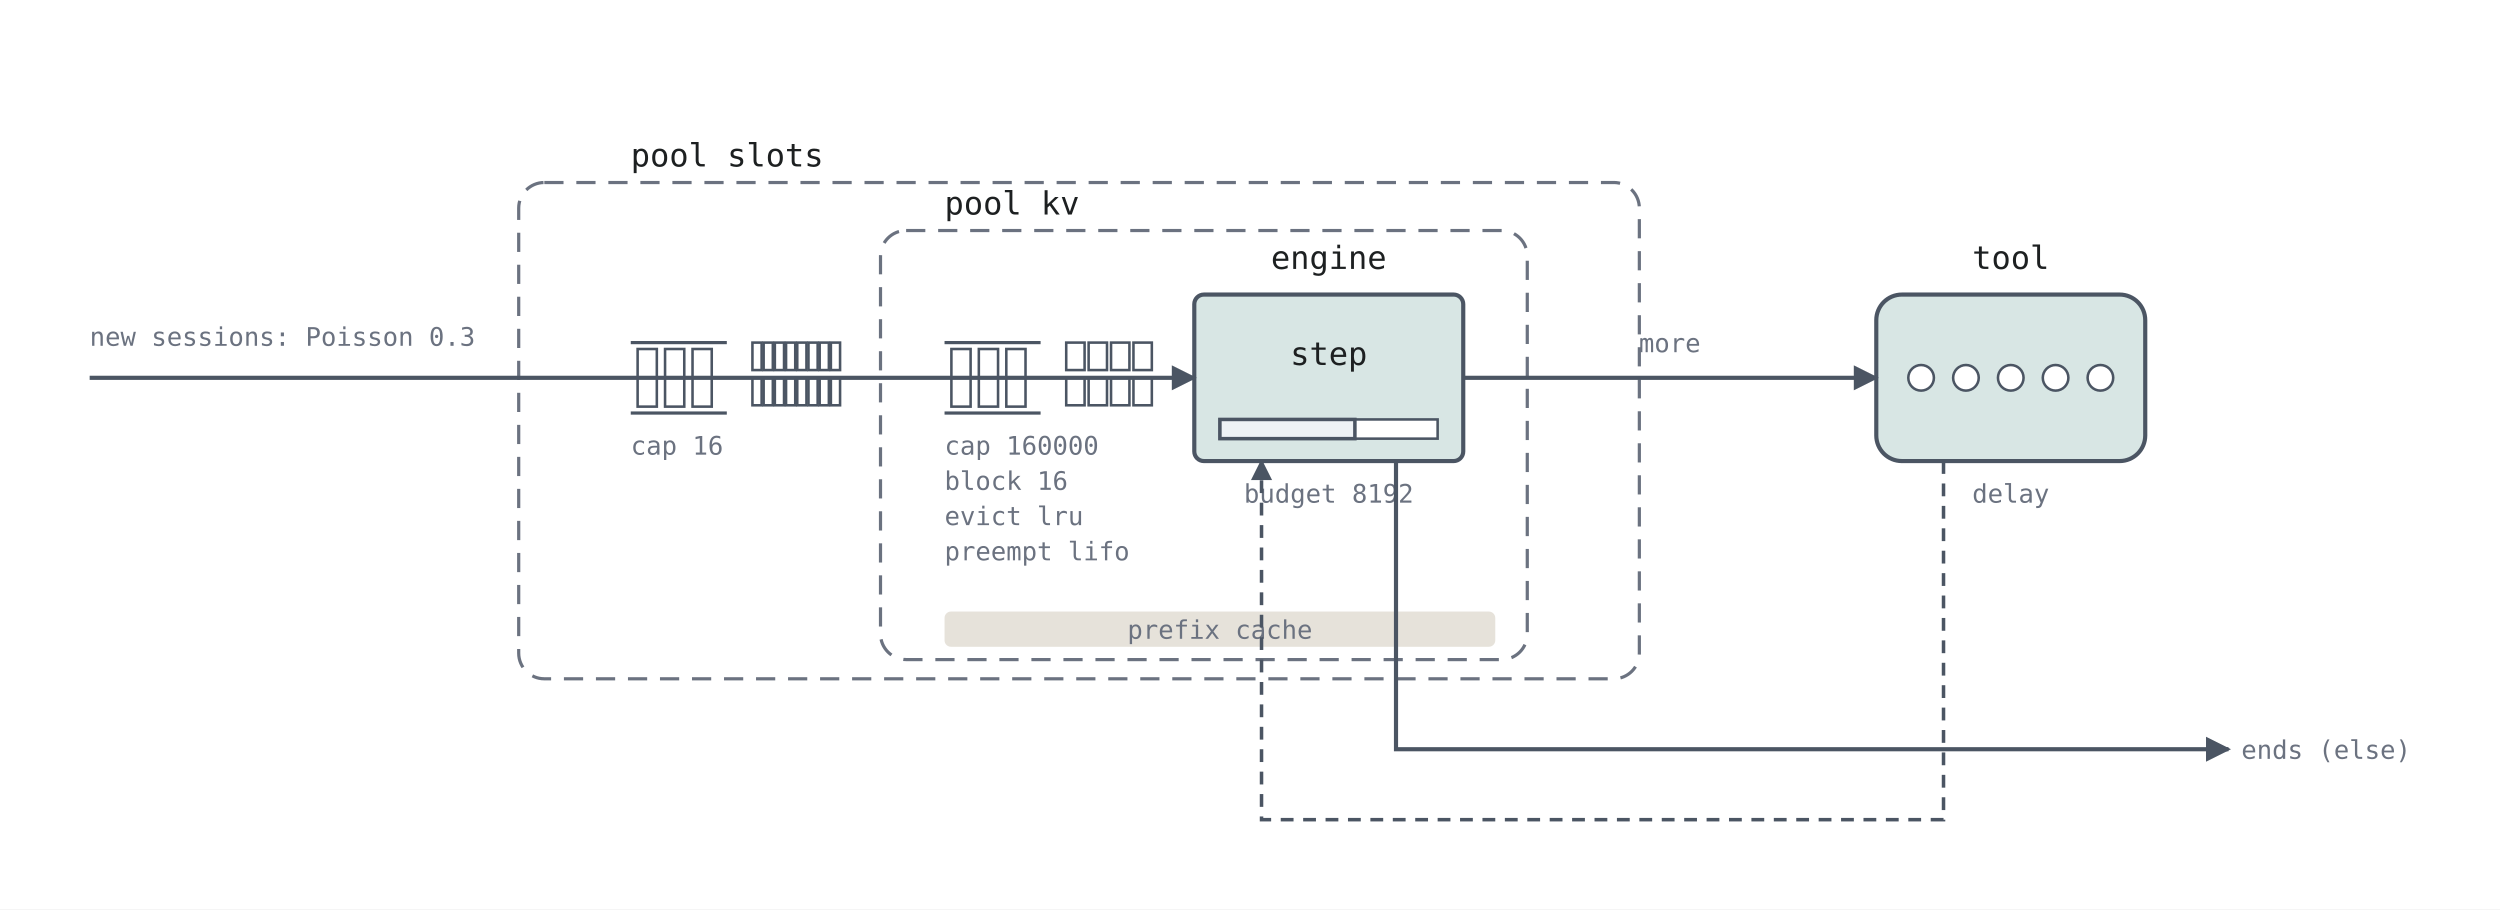
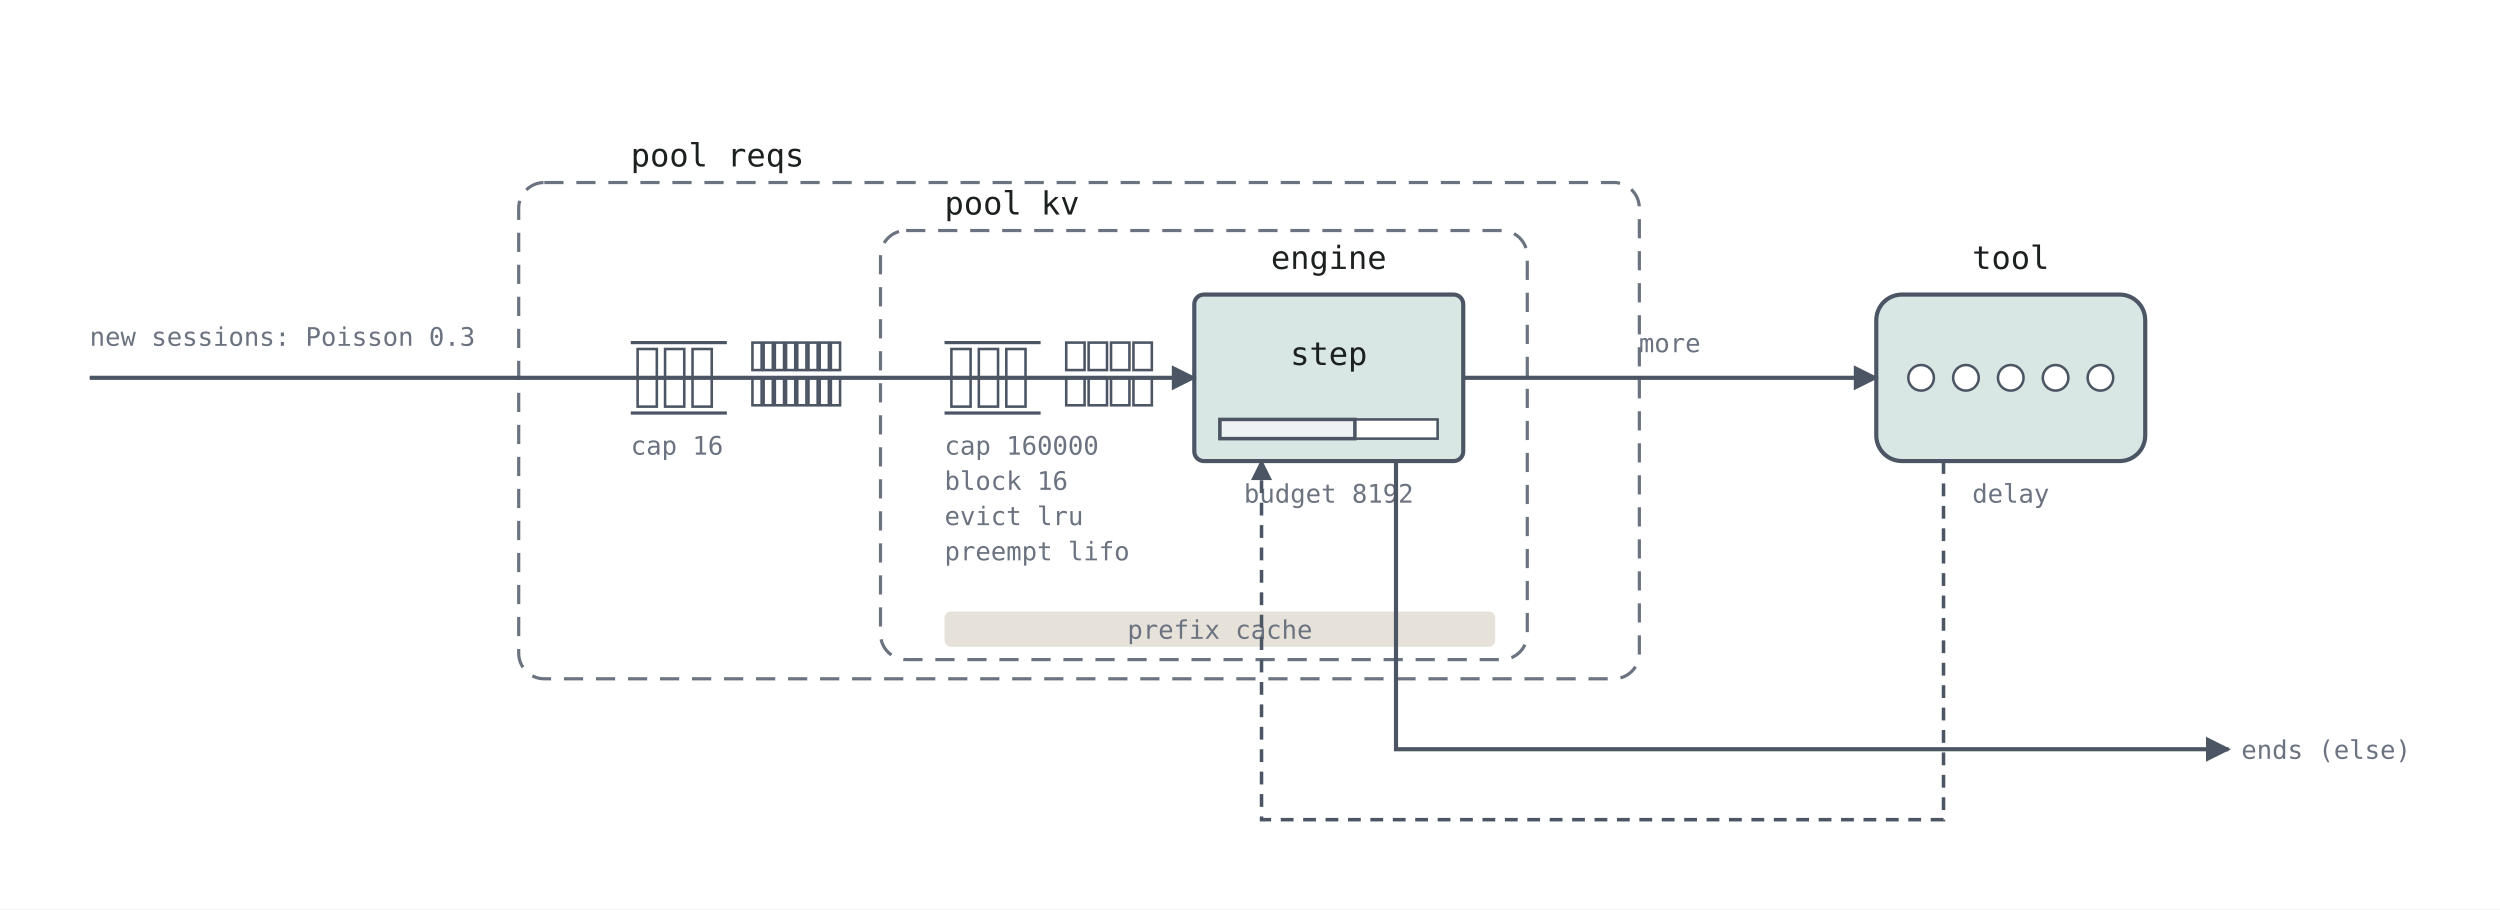
<svg xmlns="http://www.w3.org/2000/svg" width="780.8" height="284" viewBox="0 0 780.8 284" role="img">
  <style>
  text { font-family: ui-monospace, "SF Mono", Menlo, Consolas, monospace; }
  @media (prefers-color-scheme: dark) {
    text { fill: #e8e6e3; } text.dim { fill: #9aa4b2; }
    .bg { fill:#14171a }
    .solid { fill:#232a31;stroke:#b6bfcc }
    .body { fill:#232a31;stroke:#b6bfcc }
    .admission { fill:#232a31;stroke:#b6bfcc }
    .cached { fill:#33302a }
    .fits { stroke:#9aa4b2 }
    .enclosure { stroke:#9aa4b2 }
    .station { fill:#26403d;stroke:#b6bfcc }
    .cell { fill:#14171a;stroke:#b6bfcc }
    .rail { stroke:#b6bfcc }
    .flow { stroke:#b6bfcc }
    .back { stroke:#b6bfcc }
    .relation { stroke:#9aa4b2 }
    .grow { stroke:#b6bfcc }
  }
</style>
  <defs>
    <marker id="a" viewBox="0 0 10 10" refX="9" refY="5" markerWidth="6" markerHeight="6" orient="auto-start-reverse">
      <path d="M0 0 L10 5 L0 10 z" fill="context-stroke" />
    </marker>
  </defs>
  <rect class="bg" fill="#ffffff" x="0" y="0" width="780.8" height="284" />
  <rect class="enclosure" fill="none" stroke="#6b7280" stroke-width="1" stroke-dasharray="6 4" x="275" y="72" width="202" height="134" rx="8" />
  <text x="295" y="67" text-anchor="start" font-size="10" fill="#1d2021">pool kv</text>
  <path class="rail" fill="none" stroke="#4b5563" stroke-width="1" d="M295 107 L325 107 M295 129 L325 129" />
  <rect class="cell" fill="#ffffff" stroke="#4b5563" stroke-width=".8" x="297.14" y="109" width="6" height="18" />
  <rect class="cell" fill="#ffffff" stroke="#4b5563" stroke-width=".8" x="305.71" y="109" width="6" height="18" />
  <rect class="cell" fill="#ffffff" stroke="#4b5563" stroke-width=".8" x="314.29" y="109" width="6" height="18" />
  <rect class="cell" fill="#ffffff" stroke="#4b5563" stroke-width=".8" x="333" y="107" width="5.74" height="8.58" />
  <rect class="cell" fill="#ffffff" stroke="#4b5563" stroke-width=".8" x="340" y="107" width="5.74" height="8.58" />
  <rect class="cell" fill="#ffffff" stroke="#4b5563" stroke-width=".8" x="347" y="107" width="5.74" height="8.58" />
  <rect class="cell" fill="#ffffff" stroke="#4b5563" stroke-width=".8" x="354" y="107" width="5.74" height="8.58" />
  <rect class="cell" fill="#ffffff" stroke="#4b5563" stroke-width=".8" x="333" y="118" width="5.74" height="8.58" />
  <rect class="cell" fill="#ffffff" stroke="#4b5563" stroke-width=".8" x="340" y="118" width="5.74" height="8.58" />
  <rect class="cell" fill="#ffffff" stroke="#4b5563" stroke-width=".8" x="347" y="118" width="5.74" height="8.58" />
  <rect class="cell" fill="#ffffff" stroke="#4b5563" stroke-width=".8" x="354" y="118" width="5.74" height="8.58" />
  <text x="295" y="142" text-anchor="start" font-size="8" fill="#6b7280" class="dim">cap 160000</text>
  <text x="295" y="153" text-anchor="start" font-size="8" fill="#6b7280" class="dim">block 16</text>
  <text x="295" y="164" text-anchor="start" font-size="8" fill="#6b7280" class="dim">evict lru</text>
  <text x="295" y="175" text-anchor="start" font-size="8" fill="#6b7280" class="dim">preempt lifo</text>
  <rect class="cached" fill="#e6e2da" stroke="none" x="295" y="191" width="172" height="11" rx="2" />
  <text x="381" y="199.5" text-anchor="middle" font-size="8" fill="#6b7280" class="dim">prefix cache</text>
  <rect class="enclosure" fill="none" stroke="#6b7280" stroke-width="1" stroke-dasharray="6 4" x="162" y="57" width="350" height="155" rx="8" />
-   <text x="197" y="52" text-anchor="start" font-size="10" fill="#1d2021">pool slots</text>
+   <text x="197" y="52" text-anchor="start" font-size="10" fill="#1d2021">pool reqs</text>
  <path class="rail" fill="none" stroke="#4b5563" stroke-width="1" d="M197 107 L227 107 M197 129 L227 129" />
  <rect class="cell" fill="#ffffff" stroke="#4b5563" stroke-width=".8" x="199.14" y="109" width="6" height="18" />
  <rect class="cell" fill="#ffffff" stroke="#4b5563" stroke-width=".8" x="207.71" y="109" width="6" height="18" />
  <rect class="cell" fill="#ffffff" stroke="#4b5563" stroke-width=".8" x="216.29" y="109" width="6" height="18" />
  <rect class="cell" fill="#ffffff" stroke="#4b5563" stroke-width=".8" x="235" y="107" width="2.87" height="8.58" />
  <rect class="cell" fill="#ffffff" stroke="#4b5563" stroke-width=".8" x="238.5" y="107" width="2.87" height="8.58" />
  <rect class="cell" fill="#ffffff" stroke="#4b5563" stroke-width=".8" x="242" y="107" width="2.87" height="8.58" />
  <rect class="cell" fill="#ffffff" stroke="#4b5563" stroke-width=".8" x="245.5" y="107" width="2.87" height="8.58" />
  <rect class="cell" fill="#ffffff" stroke="#4b5563" stroke-width=".8" x="249" y="107" width="2.87" height="8.58" />
  <rect class="cell" fill="#ffffff" stroke="#4b5563" stroke-width=".8" x="252.5" y="107" width="2.87" height="8.58" />
  <rect class="cell" fill="#ffffff" stroke="#4b5563" stroke-width=".8" x="256" y="107" width="2.87" height="8.58" />
  <rect class="cell" fill="#ffffff" stroke="#4b5563" stroke-width=".8" x="259.5" y="107" width="2.87" height="8.58" />
  <rect class="cell" fill="#ffffff" stroke="#4b5563" stroke-width=".8" x="235" y="118" width="2.87" height="8.58" />
  <rect class="cell" fill="#ffffff" stroke="#4b5563" stroke-width=".8" x="238.5" y="118" width="2.87" height="8.58" />
  <rect class="cell" fill="#ffffff" stroke="#4b5563" stroke-width=".8" x="242" y="118" width="2.87" height="8.58" />
  <rect class="cell" fill="#ffffff" stroke="#4b5563" stroke-width=".8" x="245.5" y="118" width="2.87" height="8.58" />
  <rect class="cell" fill="#ffffff" stroke="#4b5563" stroke-width=".8" x="249" y="118" width="2.87" height="8.58" />
  <rect class="cell" fill="#ffffff" stroke="#4b5563" stroke-width=".8" x="252.5" y="118" width="2.87" height="8.58" />
  <rect class="cell" fill="#ffffff" stroke="#4b5563" stroke-width=".8" x="256" y="118" width="2.87" height="8.58" />
  <rect class="cell" fill="#ffffff" stroke="#4b5563" stroke-width=".8" x="259.5" y="118" width="2.87" height="8.58" />
  <text x="197" y="142" text-anchor="start" font-size="8" fill="#6b7280" class="dim">cap 16</text>
  <rect class="station" fill="#d8e6e4" stroke="#4b5563" stroke-width="1.3" x="373" y="92" width="84" height="52" rx="3" />
  <rect class="cell" fill="#ffffff" stroke="#4b5563" stroke-width=".8" x="381" y="131" width="68" height="6" />
  <rect class="solid" fill="#eef2f5" stroke="#4b5563" stroke-width="1.1" x="381" y="131" width="42.16" height="6" />
  <text x="415" y="114" text-anchor="middle" font-size="10" fill="#1d2021">step</text>
  <text x="415" y="84" text-anchor="middle" font-size="10" fill="#1d2021">engine</text>
  <text x="415" y="157" text-anchor="middle" font-size="8" fill="#6b7280" class="dim">budget 8192</text>
  <rect class="station" fill="#d8e6e4" stroke="#4b5563" stroke-width="1.3" x="586" y="92" width="84" height="52" rx="8" />
  <circle class="cell" fill="#ffffff" stroke="#4b5563" stroke-width=".8" cx="600" cy="118" r="4" />
  <circle class="cell" fill="#ffffff" stroke="#4b5563" stroke-width=".8" cx="614" cy="118" r="4" />
  <circle class="cell" fill="#ffffff" stroke="#4b5563" stroke-width=".8" cx="628" cy="118" r="4" />
  <circle class="cell" fill="#ffffff" stroke="#4b5563" stroke-width=".8" cx="642" cy="118" r="4" />
  <circle class="cell" fill="#ffffff" stroke="#4b5563" stroke-width=".8" cx="656" cy="118" r="4" />
  <text x="628" y="84" text-anchor="middle" font-size="10" fill="#1d2021">tool</text>
  <text x="628" y="157" text-anchor="middle" font-size="8" fill="#6b7280" class="dim">delay</text>
  <path class="flow" fill="none" stroke="#4b5563" stroke-width="1.3" d="M28 118 L373 118" marker-end="url(#a)" />
  <text x="28" y="108" text-anchor="start" font-size="8" fill="#6b7280" class="dim">new sessions: Poisson 0.3</text>
  <path class="flow" fill="none" stroke="#4b5563" stroke-width="1.3" d="M457 118 L586 118" marker-end="url(#a)" />
  <text x="521.5" y="110" text-anchor="middle" font-size="8" fill="#6b7280" class="dim">more</text>
  <path class="flow" fill="none" stroke="#4b5563" stroke-width="1.3" d="M436 144 L436 234 L696 234" marker-end="url(#a)" />
  <text x="700" y="237" text-anchor="start" font-size="8" fill="#6b7280" class="dim">ends (else)</text>
  <path class="back" fill="none" stroke="#4b5563" stroke-width="1.1" stroke-dasharray="4 3" d="M607 144 L607 256 L394 256 L394 144" marker-end="url(#a)" />
</svg>
